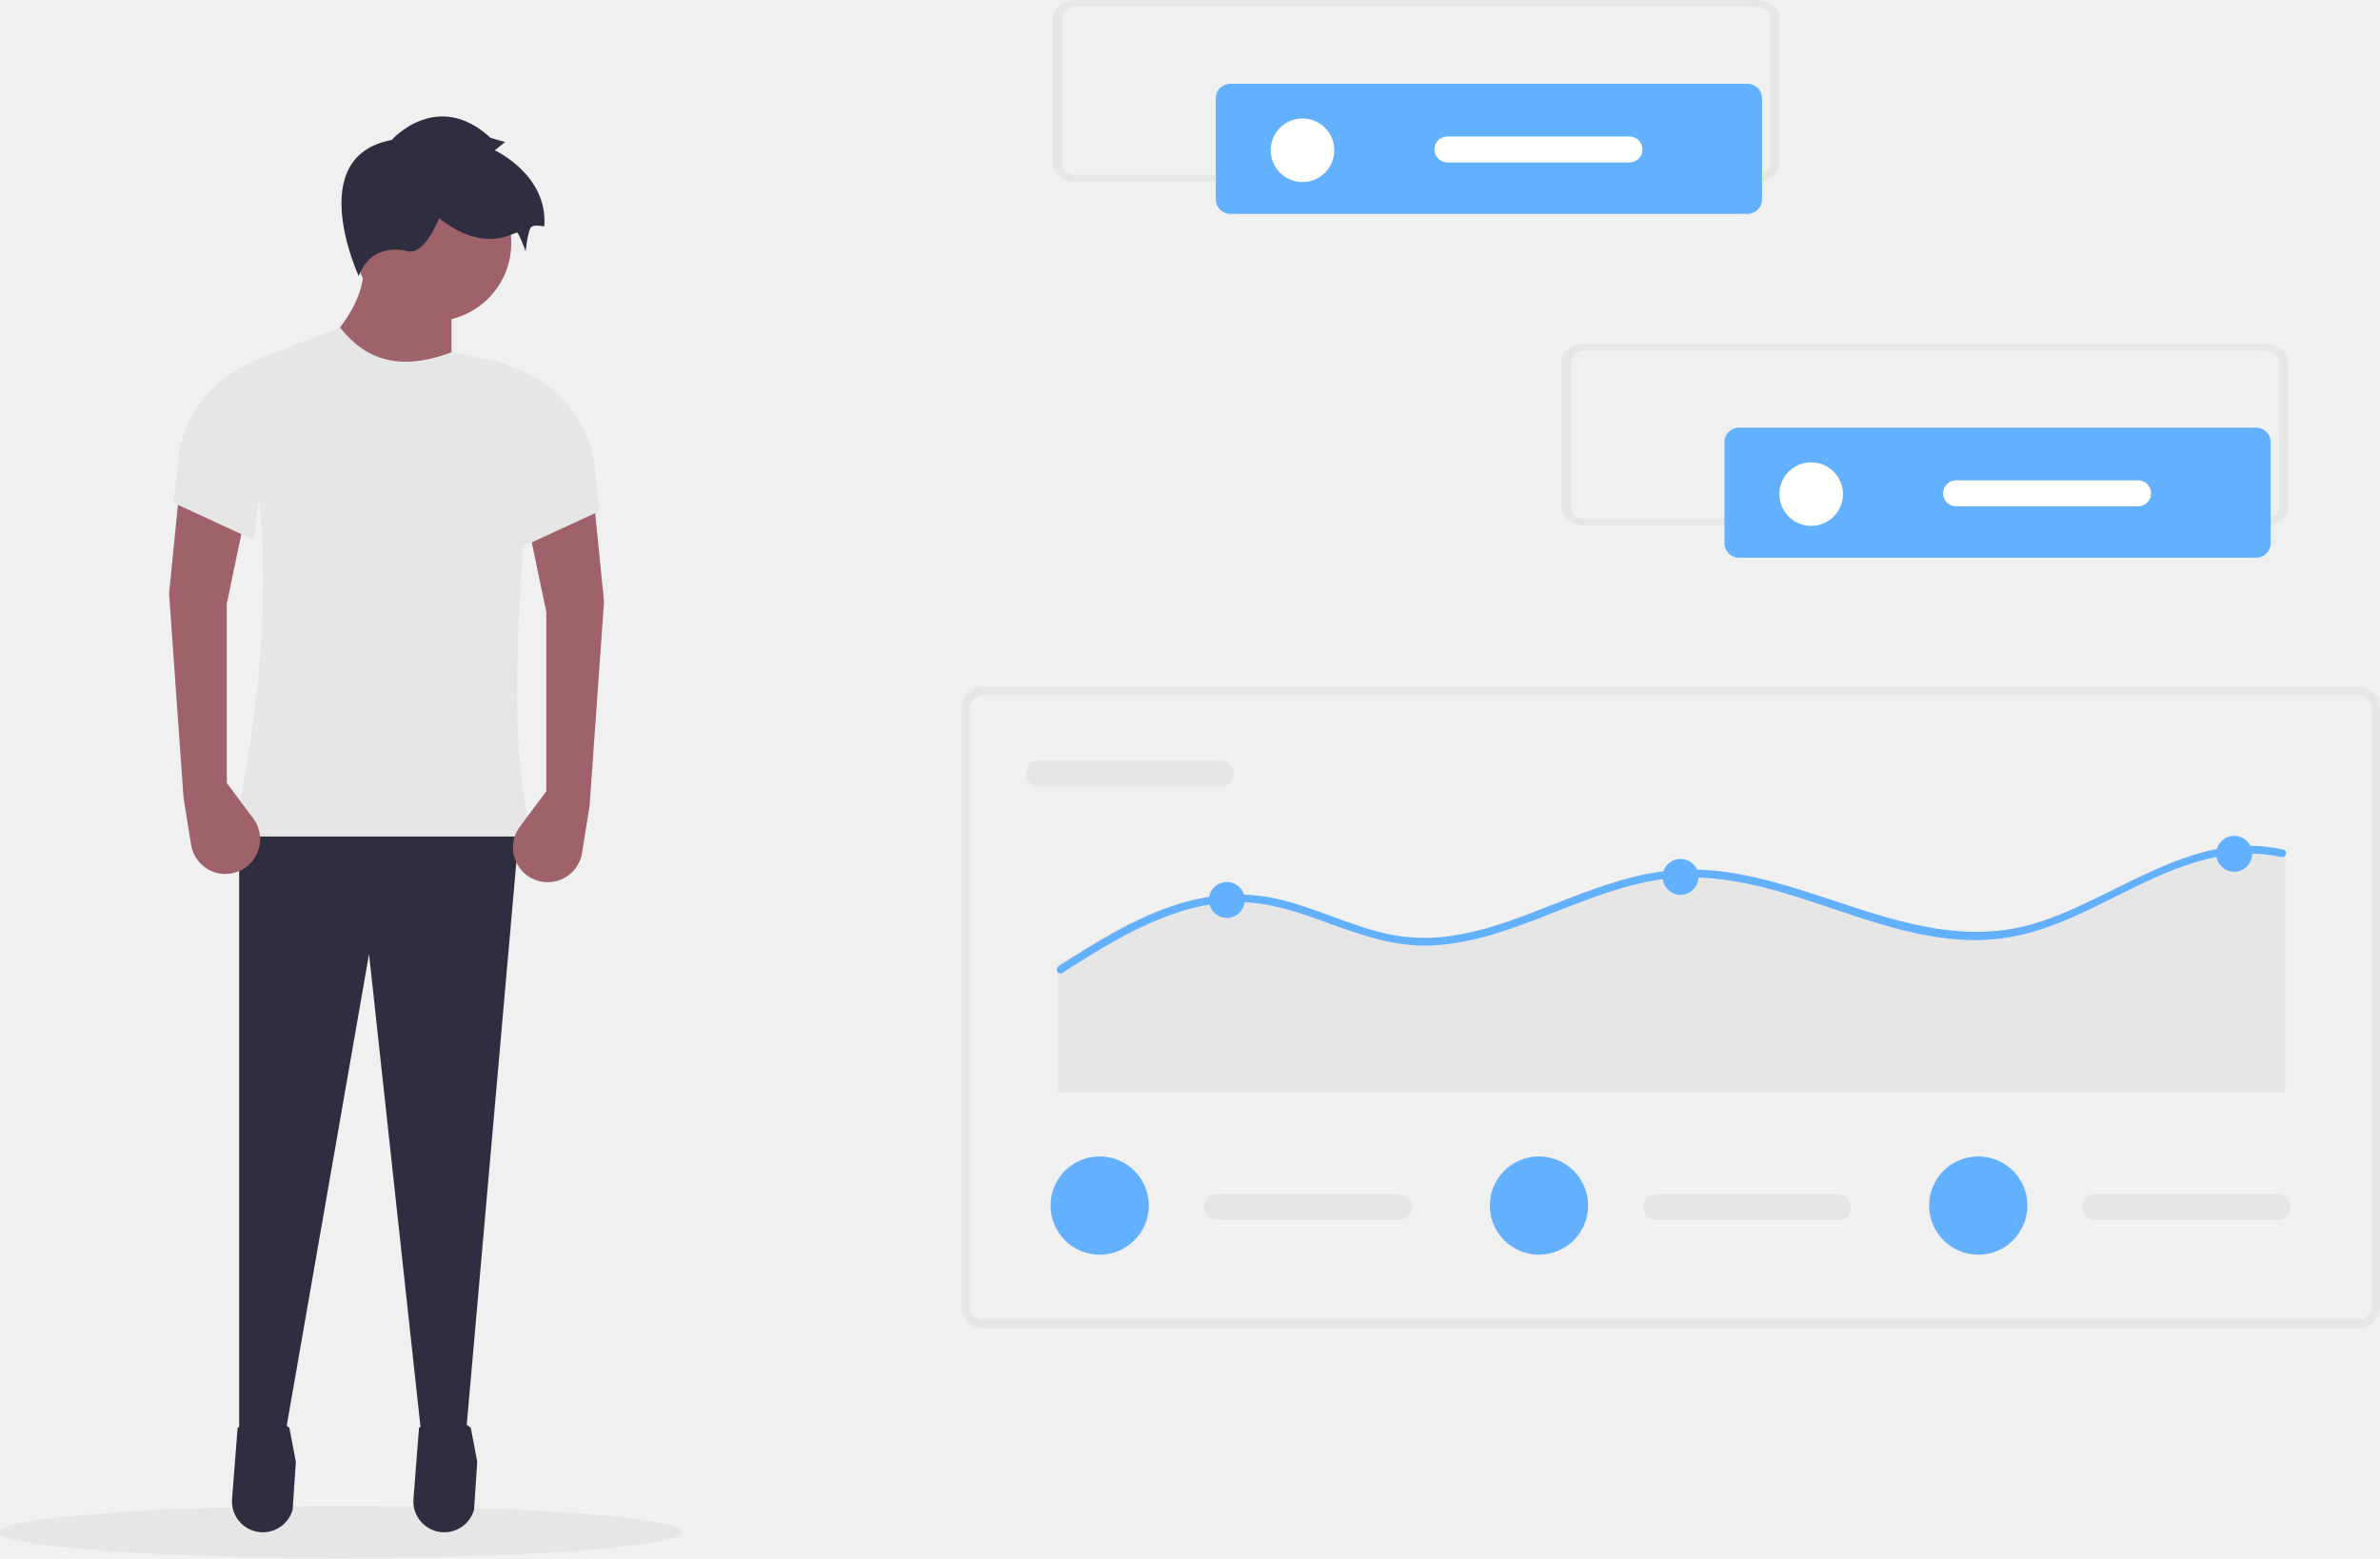
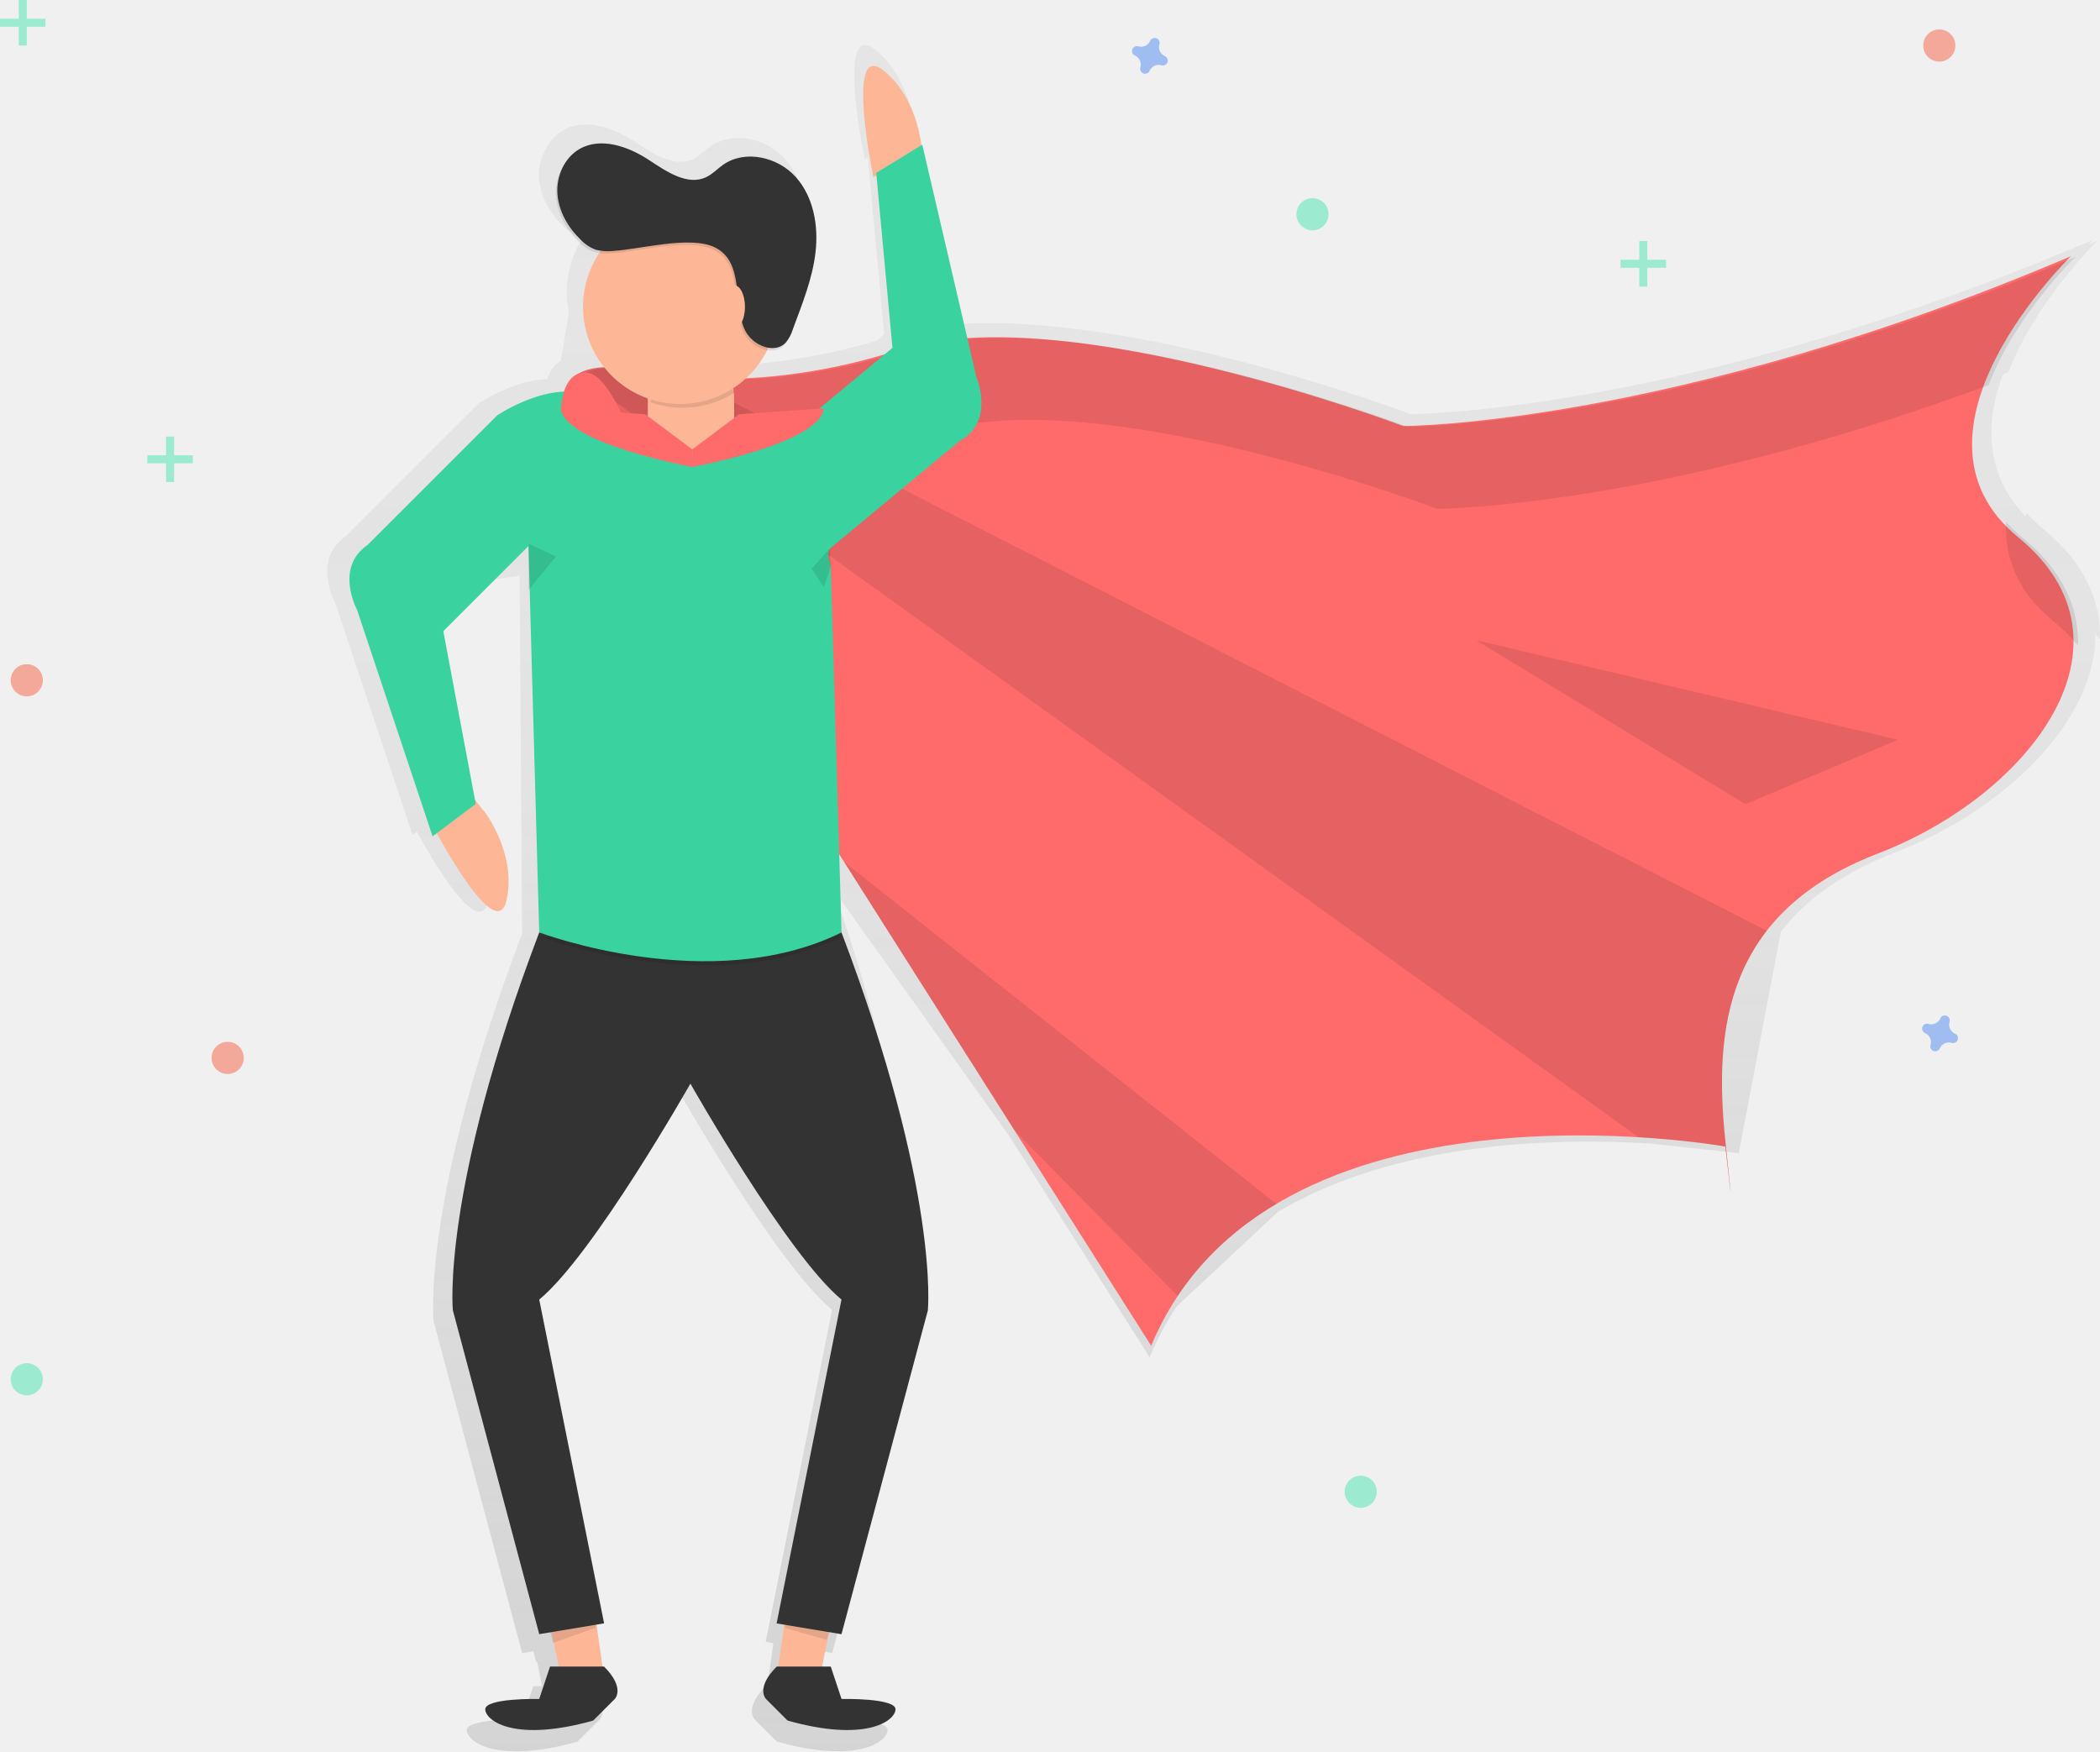
- <svg xmlns="http://www.w3.org/2000/svg" id="bf74385c-6483-43b7-aa3a-5b28e4e3e168" data-name="Layer 1" width="823.5" height="539.233" viewBox="0 0 823.5 539.233">
-   <ellipse cx="118" cy="530.233" rx="118" ry="9" fill="#e6e6e6" />
-   <path d="M344.468,315.845l-47.076-12.839q18.856-17.793,16.405-33.524H344.468Z" transform="translate(-188.25 -180.3837)" fill="#9f616a" />
-   <polygon points="161.211 496.376 146.005 498.515 127.687 330.184 98.443 497.802 82.751 498.515 82.751 285.961 179.756 285.961 161.211 496.376" fill="#2f2e41" />
-   <path d="M278.898,710.693h0a10.695,10.695,0,0,0,10.607-7.816l1.111-16.575-2.239-11.755c-5.908-4.855-11.88-4.754-17.912,0L268.541,699.169A10.695,10.695,0,0,0,278.898,710.693Z" transform="translate(-188.25 -180.3837)" fill="#2f2e41" />
-   <path d="M341.666,710.693h0a10.695,10.695,0,0,0,10.607-7.816l1.111-16.575-2.239-11.755c-5.908-4.855-11.88-4.754-17.912,0l-1.924,24.622A10.695,10.695,0,0,0,341.666,710.693Z" transform="translate(-188.25 -180.3837)" fill="#2f2e41" />
-   <circle cx="149.799" cy="84.105" r="27.104" fill="#9f616a" />
-   <path d="M372.286,469.911H268.861c13.405-62.124,13.367-112.158,2.69-152.623a10.813,10.813,0,0,1,6.576-12.853l27.825-10.702c8.354,10.788,20.142,15.5,38.517,8.559l14.581,2.991a14.982,14.982,0,0,1,11.957,15.665c-1.073,15.826-.65,31.772-1.573,45.538C366.573,409.115,365.339,442.347,372.286,469.911Z" transform="translate(-188.25 -180.3837)" fill="#e6e6e6" />
-   <path d="M323.783,228.826s15.692-17.832,34.237-.713l4.993,1.427-3.566,2.853s18.545,8.559,17.118,26.391c0,0-2.853-.713-4.28,0s-2.14,8.559-2.14,8.559-2.14-5.706-2.853-6.419-10.699,7.846-27.104-4.993c0,0-4.993,12.839-10.699,11.412s-13.552-.713-17.118,8.559C312.371,275.901,293.113,234.532,323.783,228.826Z" transform="translate(-188.25 -180.3837)" fill="#2f2e41" />
-   <path d="M377.278,454.219l-9.156,12.272a12.027,12.027,0,0,0,2.594,16.939l0,0a12.027,12.027,0,0,0,18.921-7.847l2.619-16.371L397.25,388.598l-3.566-35.664L370.859,361.494l6.419,30.671Z" transform="translate(-188.25 -180.3837)" fill="#9f616a" />
-   <path d="M368.006,370.053l27.818-12.839-1.427-10.106a41.488,41.488,0,0,0-26.489-38.682l-8.461-3.281Z" transform="translate(-188.25 -180.3837)" fill="#e6e6e6" />
-   <path d="M266.722,451.366l9.156,12.272a12.027,12.027,0,0,1-2.594,16.939l0,0a12.027,12.027,0,0,1-18.921-7.847l-2.619-16.371L246.75,385.745l3.566-35.664,22.825,8.559-6.419,30.671Z" transform="translate(-188.25 -180.3837)" fill="#9f616a" />
-   <path d="M275.994,367.2l-27.818-12.839,1.427-10.106a41.488,41.488,0,0,1,26.489-38.682l8.461-3.281Z" transform="translate(-188.25 -180.3837)" fill="#e6e6e6" />
-   <path d="M1004.25,640.116h-476a7.508,7.508,0,0,1-7.5-7.5v-207a7.508,7.508,0,0,1,7.5-7.5h476a7.508,7.508,0,0,1,7.5,7.5v207A7.508,7.508,0,0,1,1004.25,640.116Zm-476-219a4.505,4.505,0,0,0-4.5,4.5v207a4.505,4.505,0,0,0,4.5,4.5h476a4.505,4.505,0,0,0,4.5-4.5v-207a4.505,4.505,0,0,0-4.5-4.5Z" transform="translate(-188.25 -180.3837)" fill="#e6e6e6" />
-   <path d="M547.75,443.616a4.5,4.5,0,0,0,0,9h63a4.5,4.5,0,0,0,0-9Z" transform="translate(-188.25 -180.3837)" fill="#e6e6e6" />
-   <path d="M979.04,474.911V558.361H554.21V514.423c2.942-1.889,5.901-3.769,8.888-5.588,12.754-7.805,26.405-15.104,41.283-17.809a62.32,62.32,0,0,1,21.313-.266c7.466,1.233,14.611,3.805,21.686,6.386,6.977,2.554,13.971,5.188,21.268,6.67a62.272,62.272,0,0,0,21.57.426c13.66-2.049,26.494-7.539,39.275-12.505,12.86-4.993,26.112-9.712,40.03-10.333,13.74-.621,27.312,2.625,40.35,6.652,26.583,8.204,53.726,20.372,81.873,12.027,28.583-8.461,54.872-32.887,86.548-25.641A1.192,1.192,0,0,1,979.04,474.911Z" transform="translate(-188.25 -180.3837)" fill="#e6e6e6" />
-   <path d="M979.04,476.366a1.283,1.283,0,0,1-1.455.639,47.368,47.368,0,0,0-11.512-1.188c-31.157.55-55.113,25.632-85.578,29.383-27.468,3.379-53.321-9.978-79.148-16.958-13.419-3.627-27.255-5.552-41.064-3.086-13.703,2.439-26.563,8.044-39.476,13.02-12.435,4.789-25.357,9.242-38.82,9.463-14.803.248-28.133-5.854-41.862-10.501-7.14-2.421-14.466-4.337-22.031-4.523a66.645,66.645,0,0,0-21.712,3.361c-14.59,4.639-27.734,12.905-40.532,21.117a1.137,1.137,0,0,1-.754.204,1.374,1.374,0,0,1-.585-2.501l.585-.373c2.936-1.889,5.889-3.769,8.869-5.588,12.727-7.805,26.35-15.104,41.197-17.809a62.062,62.062,0,0,1,21.268-.266c7.45,1.233,14.581,3.805,21.641,6.386,6.962,2.554,13.942,5.188,21.224,6.67a62.014,62.014,0,0,0,21.525.426c13.632-2.049,26.439-7.539,39.193-12.505,12.834-4.993,26.057-9.712,39.947-10.333,13.712-.621,27.255,2.625,40.266,6.652,26.528,8.204,53.614,20.372,81.702,12.027,28.523-8.461,54.758-32.887,86.367-25.641a1.19,1.19,0,0,1,.745.47A1.367,1.367,0,0,1,979.04,476.366Z" transform="translate(-188.25 -180.3837)" fill="#63b0ff" />
-   <circle cx="424.496" cy="311.459" r="6.208" fill="#63b0ff" />
-   <circle cx="581.479" cy="303.477" r="6.208" fill="#63b0ff" />
-   <circle cx="773.052" cy="295.494" r="6.208" fill="#63b0ff" />
-   <path d="M609.25,593.616a4.5,4.5,0,0,0,0,9h63a4.5,4.5,0,0,0,0-9Z" transform="translate(-188.25 -180.3837)" fill="#e6e6e6" />
-   <circle cx="380.5" cy="417.233" r="17" fill="#63b0ff" />
-   <path d="M761.25,593.616a4.5,4.5,0,0,0,0,9h63a4.5,4.5,0,0,0,0-9Z" transform="translate(-188.25 -180.3837)" fill="#e6e6e6" />
-   <circle cx="532.5" cy="417.233" r="17" fill="#63b0ff" />
-   <path d="M913.25,593.616a4.5,4.5,0,0,0,0,9h63a4.5,4.5,0,0,0,0-9Z" transform="translate(-188.25 -180.3837)" fill="#e6e6e6" />
-   <circle cx="684.5" cy="417.233" r="17" fill="#63b0ff" />
-   <path id="e1cfef3e-7788-4f0f-b252-d185c9336b04" data-name="Path 78" d="M971.669,362.226H736.831c-4.578,0-8.288-2.643-8.293-5.9v-51.042c.005-3.257,3.715-5.9,8.293-5.9H971.669c4.578,0,8.288,2.643,8.293,5.9v51.041C979.958,359.582,976.247,362.222,971.669,362.226Zm-234.838-60.484c-2.747,0-4.973,1.586-4.976,3.54v51.041c0,1.954,2.229,3.538,4.976,3.54H971.669c2.747,0,4.973-1.586,4.976-3.54v-51.039c0-1.954-2.229-3.538-4.976-3.54Z" transform="translate(-188.25 -180.3837)" fill="#e6e6e6" />
-   <path d="M789.929,328.391a5.006,5.006,0,0,0-5,5v35a5.006,5.006,0,0,0,5,5h179a5.006,5.006,0,0,0,5-5v-35a5.006,5.006,0,0,0-5-5Z" transform="translate(-188.25 -180.3837)" fill="#63b0ff" />
-   <circle cx="626.679" cy="171.007" r="11" fill="#fff" />
-   <path d="M865.061,346.616a4.5,4.5,0,0,0,0,9h63a4.5,4.5,0,0,0,0-9Z" transform="translate(-188.25 -180.3837)" fill="#fff" />
-   <path id="b00e8b21-64f0-4b6c-8490-a93637cb24e1" data-name="Path 78" d="M795.669,243.226H560.831c-4.578,0-8.288-2.643-8.293-5.9v-51.042c.005-3.257,3.715-5.9,8.293-5.9H795.669c4.578,0,8.288,2.643,8.293,5.9v51.041C803.958,240.582,800.247,243.222,795.669,243.226Zm-234.838-60.484c-2.747,0-4.973,1.586-4.976,3.54v51.041c0,1.954,2.229,3.538,4.976,3.54H795.669c2.747,0,4.973-1.586,4.976-3.54v-51.039c0-1.954-2.229-3.538-4.976-3.54Z" transform="translate(-188.25 -180.3837)" fill="#e6e6e6" />
-   <path d="M613.929,209.391a5.006,5.006,0,0,0-5,5v35a5.006,5.006,0,0,0,5,5h179a5.006,5.006,0,0,0,5-5v-35a5.006,5.006,0,0,0-5-5Z" transform="translate(-188.25 -180.3837)" fill="#63b0ff" />
-   <circle cx="450.679" cy="52.007" r="11" fill="#fff" />
-   <path d="M689.061,227.616a4.5,4.5,0,0,0,0,9h63a4.5,4.5,0,0,0,0-9Z" transform="translate(-188.25 -180.3837)" fill="#fff" />
+ <svg xmlns="http://www.w3.org/2000/svg" id="1cf4a4b6-30d3-491e-a53d-552d6204f4f6" data-name="Layer 1" width="906.42" height="756" viewBox="0 0 906.42 756">
+   <defs>
+     <linearGradient id="af67113a-287e-4ea5-97c7-bca3f36ab9af" x1="670.67" y1="828" x2="670.67" y2="91.4" gradientUnits="userSpaceOnUse">
+       <stop offset="0" stop-color="gray" stop-opacity="0.25" />
+       <stop offset="0.54" stop-color="gray" stop-opacity="0.12" />
+       <stop offset="1" stop-color="gray" stop-opacity="0.1" />
+     </linearGradient>
+     <clipPath id="07e7d08c-c6f9-475f-8fa6-c69f2c72c8fe" transform="translate(-146.79 -72)">
+       <path id="c8ed4358-d450-436c-89b2-67b880a93208" data-name="&lt;Clipping Path&gt;" d="M413.56,230.63s50.57,15.17,121.38-7.59,217.47,32.87,217.47,32.87,116.32,0,288.28-73.33c0,0-78.39,75.86-22.76,121.38s5.06,111.26-60.69,136.55-70.8,75.86-65.75,123.91,0,2.53,0,2.53-197.24-35.4-247.82,86L393.33,258.45S378.16,228.11,413.56,230.63Z" fill="#ff6b6b" />
+     </clipPath>
+   </defs>
+   <path d="M1028.76,300.38a65.25,65.25,0,0,1-7.44-7.1c0,.61,0,1.22,0,1.83-18.17-18.54-17.53-41-10.09-61.49l2.46-.91c11.68-30.88,38.45-56.78,38.45-56.78l-4,1.68c1.24-1.28,1.95-2,1.95-2-166,70.81-281.5,74.94-294.38,75.18-7.94-3-73.36-26.82-136.65-35.7-19.91-2.89-39.68-4.34-57.44-3.22l-19.94-85.61-.38.23c-.93-7.34-4.38-23.32-17-33.23C507.45,80.1,520,140.65,520,140.65l1.38-.65,7.06,76.24L525,219.12a262.06,262.06,0,0,1-61.32,10.57A43.15,43.15,0,0,0,473,217.26a8.29,8.29,0,0,0,7.51-2.23,10.19,10.19,0,0,0,1.65-2.31,22,22,0,0,0,2.2-4.73c4.14-11.12,8.66-22.27,10-34.05s-.86-24.56-8.79-33.39-22.39-12.19-32.1-5.37c-2.51,1.76-4.64,4.1-7.4,5.44-8.41,4.07-17.74-2.53-25.57-7.63-9.1-5.93-21.12-10.18-30.55-4.8a18.7,18.7,0,0,0-7,7.18,22.84,22.84,0,0,0-3.47,13.75c.54,7.77,4.73,15,10.34,20.36a17.65,17.65,0,0,0,6.77,4.42,12.56,12.56,0,0,0,2,.44,43.11,43.11,0,0,0-6.26,32.46l-3.49,21.12c-3.1,1.45-4.83,4.62-5.8,7.72-14.59.43-29.52,10.43-29.52,10.43l-57.34,57.34c-14.87,10.09-4.78,28.67-4.78,28.67l33.45,100.35,1.85-1.38c6.86,12.5,27,47,30.87,29.8,4.73-20.84-10-39.76-10-39.76l-.18,0-3.81-4.9-14-74.6L347.29,324l23.8-3.47L372.15,475c-43.54,114.69-38.23,167.25-38.23,167.25l38.23,143.36,4.88-.81,1.18,4.72.43-.15,2.12,10.58h-3.82l-4.78,14.34s-24.42-.53-23.89,4.78,13.81,14.34,47.79,4.78l9.56-9.56s4.78-4.78-4.78-14.34h-.68l-2.65-18.56,3.33-.56L372.15,637.44c23.89-19.65,66.9-95.57,66.9-95.57s43,75.93,66.9,95.57L477.28,780.79l3.33.56L478,799.91h-.68c-9.56,9.56-4.78,14.34-4.78,14.34l9.56,9.56c34,9.56,47.26.53,47.79-4.78S506,814.25,506,814.25l-4.78-14.34h-3.82l2.75-13.76.49-1.47,5.36.89,38.23-143.36s-.71-82.83-37.83-186.37l76.26,106.94L643,657.92a129.34,129.34,0,0,1,11.73-22l43.66-40.79c50.75-30.19,118.5-32,160.34-29.51l38.58,4.17,18.14-95.56c10.57-13.61,26.26-25.35,49.07-34.13,47.32-18.2,87-56.84,86.68-94.41.69.77,1.36,1.54,2,2.32C1053.69,331.39,1046.48,314.89,1028.76,300.38ZM505,442.13l-.05-1.76,2.2,3.46Z" transform="translate(-146.79 -72)" fill="url(#af67113a-287e-4ea5-97c7-bca3f36ab9af)" />
+   <path d="M355.67,422l-.18,0L347,411.05l-13.74,13.74,1.52,2.28-1.73.42s27.73,53.56,32.35,33.23S355.67,422,355.67,422Z" transform="translate(-146.79 -72)" fill="#fdb797" />
+   <path id="83eae6ee-46c5-4585-a2a2-a187faac01c1" data-name="&lt;Clipping Path&gt;" d="M413.56,230.63s50.57,15.17,121.38-7.59,217.47,32.87,217.47,32.87,116.32,0,288.28-73.33c0,0-78.39,75.86-22.76,121.38s5.06,111.26-60.69,136.55-70.8,75.86-65.75,123.91,0,2.53,0,2.53-197.24-35.4-247.82,86L393.33,258.45S378.16,228.11,413.56,230.63Z" transform="translate(-146.79 -72)" fill="#ff6b6b" />
+   <g clip-path="url(#07e7d08c-c6f9-475f-8fa6-c69f2c72c8fe)">
+     <polygon points="141.46 84.18 771.11 536.82 809.04 425.56 141.46 84.18" opacity="0.1" />
+     <polygon points="179.39 225.79 528.35 579.81 578.93 541.88 179.39 225.79" opacity="0.1" />
+   </g>
+   <g opacity="0.1">
+     <path d="M428.17,266.32s50.57,15.17,121.38-7.59S767,291.61,767,291.61s94.1,0,238.14-53.36c11.39-30.12,37.49-55.38,37.49-55.38-172,73.33-288.28,73.33-288.28,73.33s-146.67-55.63-217.47-32.87-121.38,7.59-121.38,7.59c-35.4-2.53-20.23,27.82-20.23,27.82l10.41,16.41C407.85,269.62,413.9,265.3,428.17,266.32Z" transform="translate(-146.79 -72)" />
+     <path d="M1019.9,304.25a63.64,63.64,0,0,1-7.26-6.93c-.58,14.93,4.57,29.78,19.9,42.33a78.94,78.94,0,0,1,11.18,11.06C1044.21,334.49,1037.18,318.39,1019.9,304.25Z" transform="translate(-146.79 -72)" />
+   </g>
+   <polygon points="358.58 700.77 353.92 724.08 335.27 724.08 339.94 691.45 358.58 700.77" fill="#fdb797" />
+   <polygon points="358.2 703.99 356.89 707.93 338.5 702.68 339.81 700.05 358.2 703.99" opacity="0.1" />
+   <polygon points="237.41 700.77 242.07 724.08 260.71 724.08 256.05 691.45 237.41 700.77" fill="#fdb797" />
+   <polygon points="237.34 703.99 238.65 709.24 257.05 702.68 257.05 700.05 237.34 703.99" opacity="0.1" />
+   <path d="M544.82,138.49s-.52-23.36-16.93-36.22-4.13,46.19-4.13,46.19Z" transform="translate(-146.79 -72)" fill="#fdb797" />
+   <path d="M407.5,791.42H384.2l-4.66,14s-23.82-.52-23.3,4.66,13.46,14,46.6,4.66l9.32-9.32S416.82,800.74,407.5,791.42Z" transform="translate(-146.79 -72)" fill="#333" />
+   <path d="M482.06,791.42h23.3l4.66,14s23.82-.52,23.3,4.66-13.46,14-46.6,4.66l-9.32-9.32S472.74,800.74,482.06,791.42Z" transform="translate(-146.79 -72)" fill="#333" />
+   <path d="M510,474.51H379.54c-42.46,111.85-37.28,163.12-37.28,163.12l37.28,139.81,28-4.66L379.54,633c23.3-19.16,65.25-93.21,65.25-93.21S486.72,613.8,510,633l-28,139.81,28,4.66,37.28-139.81S552.49,586.36,510,474.51Z" transform="translate(-146.79 -72)" fill="#333" />
+   <path d="M379.54,476.32s74,28,130.49,0H379.54Z" transform="translate(-146.79 -72)" opacity="0.1" />
+   <path d="M375.42,307.19l-37.28,37.28,14,74.57-18.64,14-32.62-97.87s-9.84-18.12,4.66-28l55.93-55.93s24-16.08,40.5-7.84-26.87,63.2-26.87,63.2" transform="translate(-146.79 -72)" fill="#3ad29f" />
+   <path d="M374.87,306.73l4.66,167.78s74,28,130.49,0l-4.66-157.94-1.19-5.22.86-2.57,56-46.44c15.35-8.45,7.24-27.41,7.24-27.41l-23.4-100.47L525,146.64l7,75.54-39.88,33.08-1-.05,0,.25-102.23-4.65" transform="translate(-146.79 -72)" fill="#3ad29f" />
+   <rect x="279.61" y="155.76" width="37.28" height="41.94" rx="15.83" ry="15.83" fill="#fdb797" />
+   <path d="M427.59,245.67a41.93,41.93,0,0,0,36-4,18.71,18.71,0,0,0-17.52-12.29h0A18.7,18.7,0,0,0,427.59,245.67Z" transform="translate(-146.79 -72)" opacity="0.1" />
+   <circle cx="293.59" cy="132.46" r="41.94" fill="#fdb797" />
+   <path d="M411.25,181.33a21.6,21.6,0,0,1-7.8-.44,17.22,17.22,0,0,1-6.6-4.32c-5.48-5.26-9.56-12.28-10.09-19.86s3-15.61,9.57-19.37c9.2-5.24,20.93-1.1,29.8,4.68,7.63,5,16.74,11.41,24.94,7.44,2.69-1.3,4.77-3.59,7.22-5.3,9.47-6.65,23.57-3.37,31.3,5.24s9.9,21.07,8.57,32.57-5.73,22.37-9.77,33.21a16.11,16.11,0,0,1-3.13,5.83c-4.92,5.05-14.13,1.13-17.37-5.13-5.63-10.89,0-29.77-13.3-36.12C444,174.72,422.62,180.59,411.25,181.33Z" transform="translate(-146.79 -72)" opacity="0.1" />
+   <path d="M411.88,180.29a21.6,21.6,0,0,1-7.8-.44,17.22,17.22,0,0,1-6.6-4.32c-5.48-5.26-9.56-12.28-10.09-19.86s3-15.61,9.57-19.37c9.2-5.24,20.93-1.1,29.8,4.68,7.63,5,16.74,11.41,24.94,7.44,2.69-1.3,4.77-3.59,7.22-5.3,9.47-6.65,23.57-3.37,31.3,5.24s9.9,21.07,8.57,32.57S493,203.3,489,214.14a16.11,16.11,0,0,1-3.13,5.83c-4.92,5.05-14.13,1.13-17.37-5.13-5.63-10.89,0-29.77-13.3-36.12C444.66,173.68,423.24,179.56,411.88,180.29Z" transform="translate(-146.79 -72)" fill="#333" />
+   <ellipse cx="316.89" cy="132.46" rx="4.66" ry="9.32" fill="#fdb797" />
+   <polygon points="228.14 234.71 239.97 240.25 228.14 254.71 228.14 234.71" opacity="0.1" />
+   <polygon points="358.2 236.75 350.32 245.51 355.57 253.39 358.64 244.63 358.2 236.75" opacity="0.1" />
+   <path d="M445.59,266v7.59s-55.35-10.11-56.76-25.29l36.53,2.53Z" transform="translate(-146.79 -72)" fill="#ff6b6b" />
+   <path d="M445.59,266v7.59s55.35-10.11,56.76-25.29l-36.53,2.53Z" transform="translate(-146.79 -72)" fill="#ff6b6b" />
+   <polygon points="637.09 276.36 819.16 319.35 753.41 347.17 637.09 276.36" opacity="0.1" />
+   <path d="M389,248.67s0-15.89,10.6-15.89,21.19,31.79,21.19,31.79Z" transform="translate(-146.79 -72)" fill="#ff6b6b" />
+   <circle cx="11.56" cy="293.66" r="6.94" fill="#f55f44" opacity="0.5" />
+   <circle cx="98.27" cy="456.68" r="6.94" fill="#f55f44" opacity="0.5" />
+   <circle cx="837.05" cy="19.65" r="6.94" fill="#f55f44" opacity="0.5" />
+   <path d="M649.59,96.23a4.25,4.25,0,0,1-2.37-5.13,2,2,0,0,0,.09-.47h0a2.13,2.13,0,0,0-3.83-1.41h0a2,2,0,0,0-.24.42A4.25,4.25,0,0,1,638.12,92a2,2,0,0,0-.47-.09h0a2.13,2.13,0,0,0-1.41,3.83h0a2,2,0,0,0,.42.24A4.25,4.25,0,0,1,639,101.1a2,2,0,0,0-.09.47h0a2.13,2.13,0,0,0,3.83,1.41h0a2,2,0,0,0,.24-.42,4.25,4.25,0,0,1,5.13-2.37,2,2,0,0,0,.47.09h0A2.13,2.13,0,0,0,650,96.46h0A2,2,0,0,0,649.59,96.23Z" transform="translate(-146.79 -72)" fill="#4d8af0" opacity="0.5" />
+   <path d="M990.65,518.22a4.25,4.25,0,0,1-2.37-5.13,2,2,0,0,0,.09-.47h0a2.13,2.13,0,0,0-3.83-1.41h0a2,2,0,0,0-.24.42,4.25,4.25,0,0,1-5.13,2.37,2,2,0,0,0-.47-.09h0a2.13,2.13,0,0,0-1.41,3.83h0a2,2,0,0,0,.42.24,4.25,4.25,0,0,1,2.37,5.13,2,2,0,0,0-.09.47h0a2.13,2.13,0,0,0,3.83,1.41h0a2,2,0,0,0,.24-.42,4.25,4.25,0,0,1,5.13-2.37,2,2,0,0,0,.47.09h0a2.13,2.13,0,0,0,1.41-3.83h0A2,2,0,0,0,990.65,518.22Z" transform="translate(-146.79 -72)" fill="#4d8af0" opacity="0.5" />
+   <circle cx="587.32" cy="643.97" r="6.94" fill="#47e6b1" opacity="0.5" />
+   <circle cx="11.56" cy="595.42" r="6.94" fill="#47e6b1" opacity="0.5" />
+   <circle cx="566.51" cy="92.49" r="6.94" fill="#47e6b1" opacity="0.5" />
+   <g opacity="0.5">
+     <rect x="8.09" width="3.47" height="19.65" fill="#47e6b1" />
+     <rect x="154.88" y="72" width="3.47" height="19.65" transform="translate(91.65 -146.79) rotate(90)" fill="#47e6b1" />
+   </g>
+   <g opacity="0.5">
+     <rect x="71.68" y="188.45" width="3.47" height="19.65" fill="#47e6b1" />
+     <rect x="218.47" y="260.45" width="3.47" height="19.65" transform="translate(343.69 -21.93) rotate(90)" fill="#47e6b1" />
+   </g>
+   <g opacity="0.5">
+     <rect x="707.56" y="104.05" width="3.47" height="19.65" fill="#47e6b1" />
+     <rect x="854.35" y="176.05" width="3.47" height="19.65" transform="translate(895.18 -742.21) rotate(90)" fill="#47e6b1" />
+   </g>
</svg>
